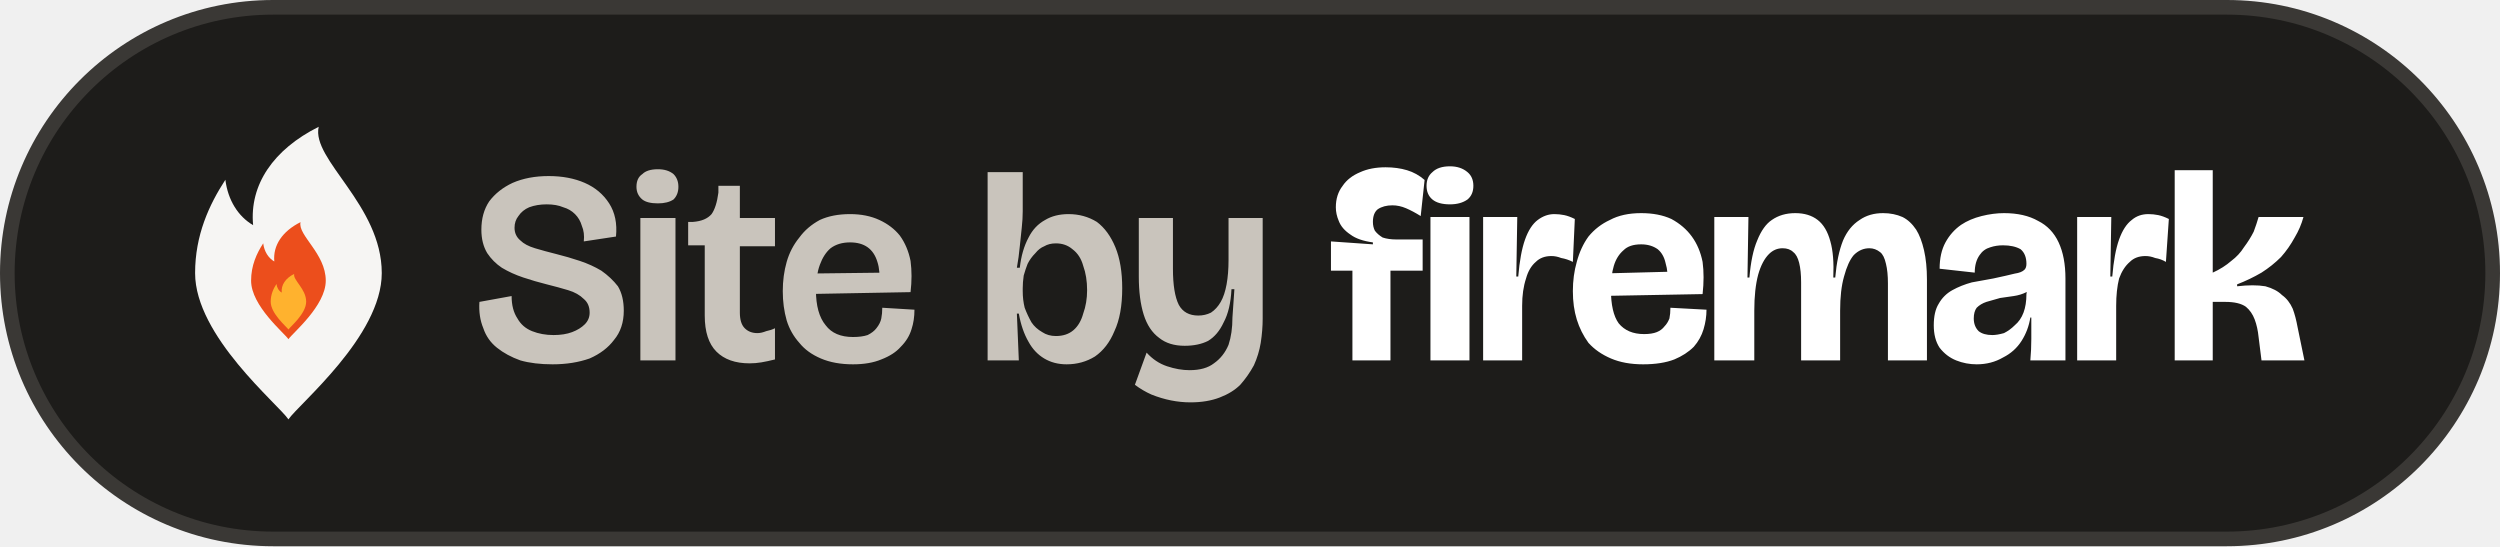
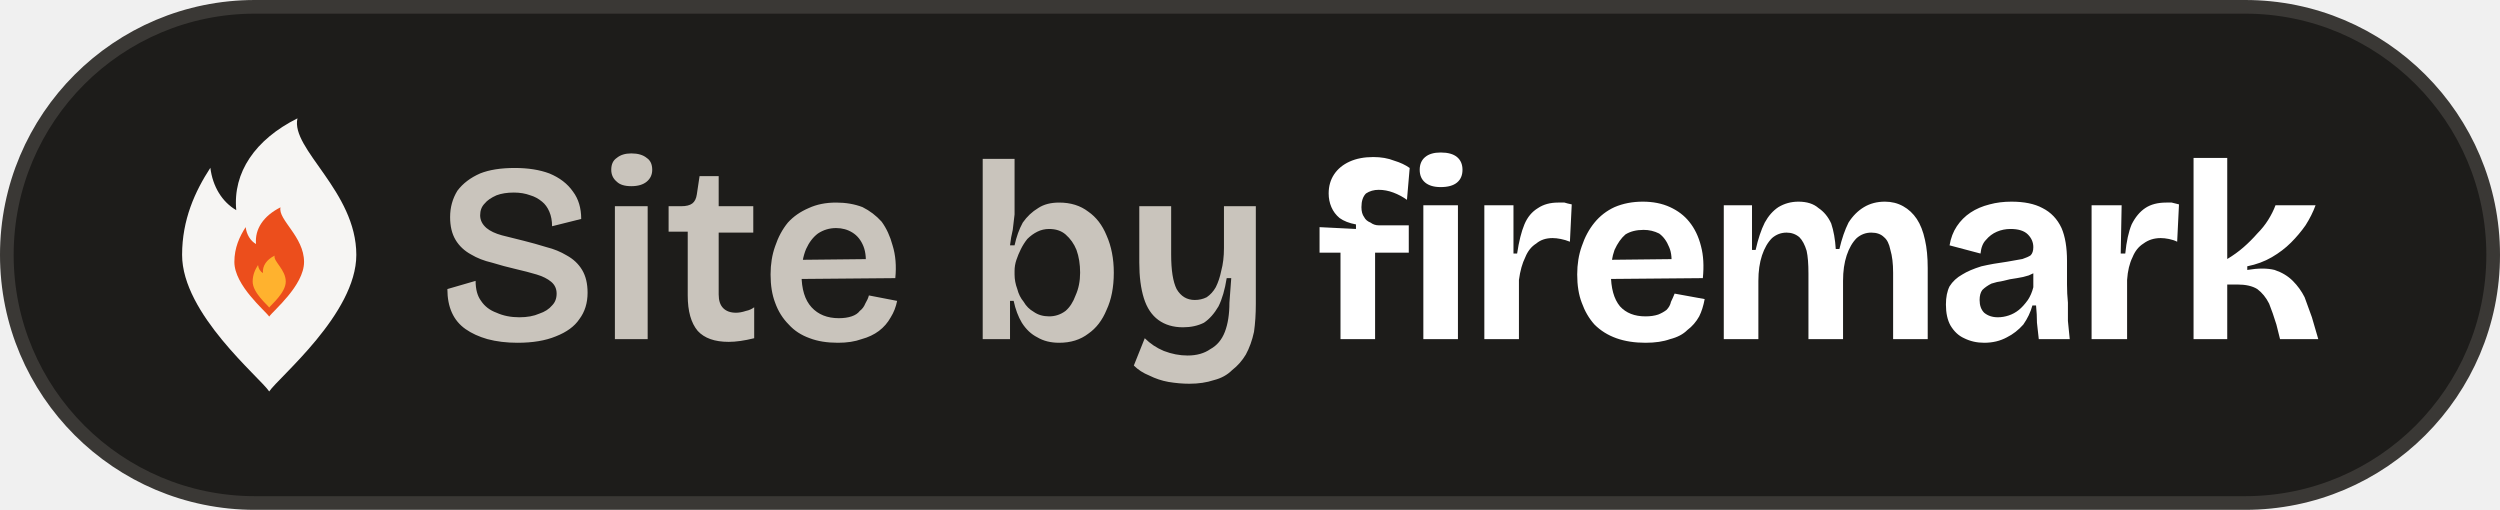
- <svg xmlns="http://www.w3.org/2000/svg" viewBox="0 0 256.3 56" role="img" aria-label="Site by Firemark">
-   <rect x="0.75" y="0.75" width="254.8" height="54.5" rx="27.25" fill="#1D1C1A" stroke="#3A3835" stroke-width="1.5" />
+ <svg xmlns="http://www.w3.org/2000/svg" viewBox="0 0 274.6 56" role="img" aria-label="Site by Firemark">
+   <rect x="0.75" y="0.75" width="273.1" height="54.5" rx="27.25" fill="#1D1C1A" stroke="#3A3835" stroke-width="1.5" />
  <g transform="translate(16.64 12.74) scale(0.2586)">
    <path fill="#F6F5F3" d="M50 117C46 111 13 84 13 59C13 44 18.5 32 25 22C26 30 30 36.5 36 40C34.5 24 44 10 62 1C59 14 87 32 87 59C87 84 54 111 50 117Z" />
    <path fill="#EC4E1C" d="M50 85.2C48.4 82.8 35.2 72 35.2 62C35.2 56 37.4 51.2 40 47.2C40.4 50.4 42 53 44.4 54.4C43.8 48 47.6 42.4 54.8 38.8C53.6 44 64.8 51.2 64.8 62C64.8 72 51.6 82.8 50 85.2Z" />
    <path fill="#FFB22E" d="M50 81.36C49.24 80.22 42.97 75.09 42.97 70.34C42.97 67.49 44.02 65.21 45.25 63.31C45.44 64.83 46.2 66.06 47.34 66.73C47.05 63.69 48.86 61.03 52.28 59.32C51.71 61.79 57.03 65.21 57.03 70.34C57.03 75.09 50.76 80.22 50 81.36Z" />
  </g>
-   <path fill="#C9C4BC" transform="translate(48.35 36.95)" d="M8.3 0.4Q6.4 0.4 5 -0Q3.6 -0.5 2.6 -1.3Q1.6 -2.1 1.2 -3.3Q0.7 -4.5 0.8 -6L4.1 -6.6Q4.1 -5.2 4.7 -4.3Q5.2 -3.4 6.2 -3Q7.2 -2.6 8.4 -2.6Q9.5 -2.6 10.3 -2.9Q11.1 -3.2 11.6 -3.7Q12.1 -4.2 12.1 -4.9Q12.1 -5.8 11.5 -6.3Q10.9 -6.9 9.9 -7.2Q8.9 -7.5 7.7 -7.8Q6.5 -8.1 5.3 -8.5Q4.1 -8.9 3.1 -9.5Q2.2 -10.1 1.6 -11Q1 -12 1 -13.4Q1 -15.1 1.8 -16.3Q2.7 -17.5 4.2 -18.2Q5.8 -18.9 7.9 -18.9Q10 -18.9 11.6 -18.2Q13.2 -17.5 14.1 -16.1Q15 -14.7 14.8 -12.7L11.5 -12.2Q11.6 -13.1 11.3 -13.8Q11.1 -14.5 10.6 -15Q10.1 -15.5 9.4 -15.7Q8.7 -16 7.7 -16Q6.7 -16 5.9 -15.7Q5.2 -15.4 4.8 -14.8Q4.4 -14.3 4.4 -13.6Q4.4 -12.8 5 -12.3Q5.5 -11.8 6.5 -11.5Q7.5 -11.2 8.7 -10.9Q9.9 -10.6 11.1 -10.2Q12.3 -9.8 13.3 -9.2Q14.3 -8.5 15 -7.6Q15.6 -6.6 15.6 -5.1Q15.6 -3.3 14.6 -2.1Q13.7 -0.9 12.1 -0.2Q10.4 0.4 8.3 0.4Z M17.3 0V-14.6H20.9V0ZM19.1 -16.1Q18 -16.1 17.5 -16.5Q16.9 -17 16.9 -17.8Q16.9 -18.7 17.5 -19.1Q18 -19.6 19.1 -19.6Q20.1 -19.6 20.7 -19.1Q21.2 -18.6 21.2 -17.8Q21.2 -17 20.7 -16.5Q20.1 -16.1 19.1 -16.1Z M28.5 0.3Q26.3 0.3 25.1 -0.9Q23.9 -2.1 23.9 -4.6V-11.8H22.2V-14.2H22.7Q24 -14.3 24.6 -15Q25.1 -15.7 25.3 -17.2L25.3 -17.9H27.5V-14.6H31.1V-11.7H27.5V-4.9Q27.5 -3.8 28 -3.3Q28.5 -2.8 29.3 -2.8Q29.7 -2.8 30.2 -3Q30.7 -3.1 31.1 -3.3V-0.1Q30.3 0.1 29.7 0.2Q29.1 0.3 28.5 0.3Z M39.1 0.4Q37.2 0.4 35.8 -0.2Q34.4 -0.8 33.6 -1.8Q32.7 -2.8 32.3 -4.1Q31.9 -5.5 31.9 -7.1Q31.9 -8.7 32.3 -10.1Q32.7 -11.5 33.6 -12.6Q34.4 -13.7 35.7 -14.4Q37 -15 38.8 -15Q40.5 -15 41.8 -14.4Q43.1 -13.8 43.9 -12.8Q44.7 -11.7 45 -10.2Q45.2 -8.7 45 -7L34.1 -6.8V-8.9L42.4 -9L41.8 -7.8Q41.9 -9.2 41.6 -10.1Q41.3 -11.1 40.6 -11.6Q39.9 -12.1 38.8 -12.1Q37.6 -12.1 36.8 -11.5Q36.1 -10.9 35.7 -9.8Q35.3 -8.7 35.3 -7.2Q35.3 -4.8 36.3 -3.6Q37.2 -2.4 39.1 -2.4Q40 -2.4 40.6 -2.6Q41.2 -2.9 41.5 -3.3Q41.9 -3.8 42 -4.3Q42.1 -4.8 42.1 -5.4L45.4 -5.2Q45.4 -4.1 45.1 -3.2Q44.8 -2.2 44 -1.4Q43.3 -0.6 42 -0.1Q40.8 0.4 39.1 0.4Z  M61 0.4Q59.7 0.4 58.7 -0.2Q57.7 -0.8 57.1 -1.9Q56.4 -3.1 56.1 -4.8H55.9L56.1 0H52.9V-5.9V-19.3H56.5V-15.3Q56.5 -14.5 56.4 -13.6Q56.3 -12.7 56.2 -11.7Q56.1 -10.6 55.9 -9.5H56.2Q56.4 -11.3 57.1 -12.6Q57.7 -13.8 58.8 -14.4Q59.8 -15 61.2 -15Q62.8 -15 64.1 -14.2Q65.3 -13.3 66 -11.6Q66.7 -9.9 66.7 -7.4Q66.7 -4.7 65.9 -3Q65.2 -1.3 63.9 -0.4Q62.6 0.4 61 0.4ZM59.9 -2.5Q61 -2.5 61.7 -3.1Q62.4 -3.7 62.7 -4.8Q63.1 -5.9 63.1 -7.2Q63.1 -8.6 62.7 -9.7Q62.4 -10.8 61.6 -11.4Q60.9 -12 59.9 -12Q59.2 -12 58.7 -11.7Q58.2 -11.5 57.8 -11Q57.3 -10.5 57 -9.9Q56.8 -9.4 56.6 -8.7Q56.5 -8 56.5 -7.4V-7.1Q56.5 -6.2 56.7 -5.4Q57 -4.6 57.4 -3.9Q57.8 -3.3 58.5 -2.9Q59.1 -2.5 59.9 -2.5Z M73.7 4.3Q72.7 4.3 71.7 4.1Q70.7 3.9 69.7 3.5Q68.8 3.1 68 2.5L69.2 -0.8Q70.1 0.2 71.3 0.6Q72.5 1 73.6 1Q75.2 1 76.1 0.3Q77.1 -0.4 77.6 -1.6Q78 -2.8 78 -4.4L78.2 -7.3H77.9Q77.8 -5.2 77.1 -3.9Q76.5 -2.6 75.5 -2Q74.5 -1.5 73.1 -1.5Q71.5 -1.5 70.5 -2.3Q69.4 -3.1 68.9 -4.7Q68.4 -6.3 68.4 -8.6V-14.6H71.9V-9.4Q71.9 -6.9 72.5 -5.7Q73.1 -4.6 74.5 -4.6Q75.2 -4.6 75.8 -4.9Q76.4 -5.3 76.8 -6Q77.2 -6.7 77.4 -7.8Q77.6 -8.9 77.6 -10.3V-14.6H81.1V-4.3Q81.1 -3.1 80.9 -1.8Q80.7 -0.6 80.2 0.5Q79.6 1.6 78.8 2.5Q78 3.3 76.7 3.8Q75.4 4.3 73.7 4.3Z" />
-   <path fill="#FFFFFF" transform="translate(136.15 36.95)" d="M2.5 0V-9.2H0.3V-12.2L4.6 -11.9V-12.1Q3.1 -12.3 2.3 -12.9Q1.4 -13.5 1.1 -14.3Q0.8 -15 0.8 -15.7Q0.8 -17 1.5 -17.9Q2.1 -18.8 3.3 -19.3Q4.4 -19.8 5.9 -19.8Q7.1 -19.8 8.1 -19.5Q9.1 -19.2 9.9 -18.5L9.5 -14.8Q8.7 -15.3 8 -15.6Q7.3 -15.9 6.6 -15.9Q5.7 -15.9 5.1 -15.5Q4.6 -15.1 4.6 -14.2Q4.6 -13.7 4.8 -13.3Q5.1 -12.9 5.6 -12.6Q6.2 -12.4 7 -12.4H9.7V-9.2H6.4V0Z M10.5 0V-14.7H14.5V0ZM12.5 -16Q11.3 -16 10.7 -16.5Q10.1 -17 10.1 -17.9Q10.1 -18.8 10.7 -19.3Q11.3 -19.9 12.5 -19.9Q13.6 -19.9 14.3 -19.3Q14.9 -18.8 14.9 -17.9Q14.9 -17 14.3 -16.5Q13.6 -16 12.5 -16Z M15.9 0V-7.7L15.9 -14.7H19.4L19.3 -8.6H19.5Q19.7 -11 20.2 -12.4Q20.7 -13.8 21.5 -14.4Q22.3 -15 23.2 -15Q23.7 -15 24.2 -14.9Q24.7 -14.8 25.3 -14.5L25.1 -10.1Q24.5 -10.4 23.9 -10.5Q23.4 -10.7 22.9 -10.7Q21.9 -10.7 21.3 -10.1Q20.6 -9.5 20.3 -8.4Q19.9 -7.2 19.9 -5.6V0Z M32.3 0.4Q30.4 0.4 29 -0.2Q27.6 -0.8 26.7 -1.8Q25.9 -2.9 25.5 -4.2Q25.1 -5.5 25.1 -7.1Q25.1 -8.7 25.5 -10.1Q25.9 -11.6 26.7 -12.7Q27.6 -13.8 28.9 -14.4Q30.2 -15.1 32.1 -15.1Q33.9 -15.1 35.2 -14.5Q36.5 -13.8 37.3 -12.7Q38.1 -11.6 38.4 -10.1Q38.6 -8.6 38.4 -6.8L27.6 -6.6V-8.9L35.3 -9.1L34.8 -7.8Q34.9 -9 34.6 -10Q34.4 -10.9 33.8 -11.4Q33.1 -11.9 32.1 -11.9Q30.9 -11.9 30.3 -11.3Q29.6 -10.7 29.3 -9.7Q29 -8.7 29 -7.3Q29 -4.9 29.8 -3.8Q30.7 -2.7 32.4 -2.7Q33.2 -2.7 33.7 -2.9Q34.2 -3.1 34.5 -3.5Q34.8 -3.8 35 -4.3Q35.1 -4.8 35.1 -5.4L38.8 -5.2Q38.8 -4.2 38.5 -3.2Q38.2 -2.2 37.5 -1.4Q36.7 -0.6 35.5 -0.1Q34.2 0.4 32.3 0.4Z M39.6 0V-7.8L39.6 -14.7H43.1L43 -8.5H43.2Q43.4 -10.9 44 -12.3Q44.6 -13.8 45.5 -14.4Q46.5 -15.1 47.9 -15.1Q49.3 -15.1 50.2 -14.4Q51.1 -13.7 51.5 -12.2Q51.9 -10.8 51.8 -8.5H52Q52.2 -10.8 52.8 -12.3Q53.4 -13.7 54.5 -14.4Q55.5 -15.1 56.9 -15.1Q58 -15.1 58.9 -14.7Q59.7 -14.3 60.3 -13.4Q60.8 -12.6 61.1 -11.3Q61.4 -10 61.4 -8.3V0H57.4V-7.9Q57.4 -9.1 57.2 -9.9Q57 -10.8 56.6 -11.1Q56.1 -11.5 55.5 -11.5Q54.6 -11.5 53.9 -10.8Q53.3 -10.1 52.9 -8.6Q52.5 -7.2 52.5 -5.1V0H48.5V-8Q48.5 -9.2 48.3 -10Q48.1 -10.8 47.7 -11.1Q47.3 -11.5 46.6 -11.5Q45.8 -11.5 45.2 -10.9Q44.5 -10.2 44.1 -8.8Q43.7 -7.3 43.7 -5.1V0Z M66.5 0.4Q65.4 0.4 64.4 -0Q63.4 -0.4 62.7 -1.3Q62.1 -2.2 62.1 -3.6Q62.1 -5 62.6 -5.8Q63.1 -6.7 64 -7.2Q64.9 -7.7 66 -8Q67.1 -8.2 68.2 -8.4Q69.6 -8.7 70.4 -8.9Q71.1 -9 71.4 -9.3Q71.6 -9.5 71.6 -9.9Q71.6 -10.9 71 -11.4Q70.3 -11.8 69.2 -11.8Q68.5 -11.8 67.9 -11.6Q67.2 -11.4 66.8 -10.8Q66.3 -10.1 66.3 -9L62.7 -9.4Q62.7 -11 63.3 -12.1Q63.9 -13.2 64.9 -13.9Q65.8 -14.5 67 -14.8Q68.2 -15.1 69.3 -15.1Q71.4 -15.1 72.8 -14.3Q74.2 -13.6 74.9 -12.1Q75.6 -10.6 75.6 -8.4V-5.8Q75.6 -4.8 75.6 -3.8Q75.6 -2.9 75.6 -1.9Q75.6 -1 75.6 0H72Q72.1 -1.1 72.1 -2.2Q72.1 -3.2 72.1 -4.4H72Q71.8 -3.1 71.1 -2Q70.4 -0.9 69.2 -0.3Q68 0.4 66.5 0.4ZM68.1 -2.6Q68.6 -2.6 69.3 -2.8Q69.9 -3.1 70.4 -3.6Q71 -4.1 71.3 -4.9Q71.6 -5.7 71.6 -6.8L71.7 -7.4L72.4 -7.6Q72.2 -7.2 71.6 -7Q71 -6.7 70.3 -6.6Q69.6 -6.5 68.9 -6.4Q68.2 -6.2 67.5 -6Q66.9 -5.8 66.5 -5.4Q66.2 -5 66.2 -4.3Q66.2 -3.5 66.7 -3Q67.2 -2.6 68.1 -2.6Z M76.8 0V-7.7L76.8 -14.7H80.3L80.2 -8.6H80.4Q80.6 -11 81.1 -12.4Q81.6 -13.8 82.4 -14.4Q83.1 -15 84.1 -15Q84.6 -15 85.1 -14.9Q85.6 -14.8 86.2 -14.5L85.9 -10.1Q85.4 -10.4 84.8 -10.5Q84.3 -10.7 83.8 -10.7Q82.8 -10.7 82.2 -10.1Q81.5 -9.5 81.1 -8.4Q80.8 -7.2 80.8 -5.6V0Z M86.8 0V-19.5H90.7V-9Q91.8 -9.5 92.6 -10.2Q93.4 -10.8 93.9 -11.6Q94.5 -12.4 94.9 -13.2Q95.2 -14 95.4 -14.7H100Q99.7 -13.6 99.1 -12.6Q98.5 -11.5 97.7 -10.6Q96.8 -9.7 95.7 -9Q94.5 -8.3 93.2 -7.8V-7.6Q94.9 -7.8 96.1 -7.6Q97.2 -7.3 97.8 -6.7Q98.5 -6.2 98.9 -5.3Q99.2 -4.5 99.4 -3.4L100.1 0H95.7L95.4 -2.4Q95.3 -3.4 95 -4.2Q94.7 -5 94.1 -5.5Q93.4 -6 92 -6H90.7V0Z" />
+   <path fill="#C9C4BC" transform="translate(47.84 37.25)" d="M9 0.4Q7.2 0.4 5.7 0Q4.3 -0.4 3.3 -1.1Q2.3 -1.8 1.8 -2.9Q1.3 -4 1.3 -5.5L4.4 -6.4Q4.4 -5 5 -4.2Q5.6 -3.3 6.7 -2.9Q7.8 -2.4 9.2 -2.4Q10.5 -2.4 11.4 -2.8Q12.3 -3.1 12.8 -3.7Q13.3 -4.2 13.3 -5Q13.3 -5.8 12.7 -6.3Q12.1 -6.8 11.1 -7.1Q10.1 -7.4 8.8 -7.7Q7.5 -8 6.2 -8.4Q4.9 -8.7 3.9 -9.3Q2.8 -9.9 2.2 -10.9Q1.6 -11.9 1.6 -13.4Q1.6 -15 2.4 -16.3Q3.3 -17.5 4.9 -18.2Q6.4 -18.8 8.7 -18.8Q10.9 -18.8 12.5 -18.2Q14.2 -17.5 15.1 -16.2Q16 -15 16 -13.2L12.8 -12.4Q12.8 -13.3 12.5 -14Q12.2 -14.7 11.7 -15.1Q11.1 -15.6 10.4 -15.8Q9.6 -16.1 8.6 -16.1Q7.5 -16.1 6.7 -15.8Q5.8 -15.4 5.4 -14.9Q4.9 -14.4 4.9 -13.6Q4.9 -12.8 5.6 -12.2Q6.2 -11.7 7.3 -11.4Q8.5 -11.1 9.7 -10.8Q10.9 -10.5 12.2 -10.1Q13.4 -9.8 14.4 -9.2Q15.5 -8.6 16.1 -7.6Q16.7 -6.6 16.7 -5.1Q16.7 -3.4 15.8 -2.2Q15 -1 13.2 -0.3Q11.5 0.4 9 0.4Z M19.7 0V-14.6H23.3V0ZM21.5 -16.8Q20.4 -16.8 19.9 -17.3Q19.3 -17.8 19.3 -18.6Q19.3 -19.5 19.9 -19.9Q20.5 -20.4 21.5 -20.4Q22.6 -20.4 23.2 -19.9Q23.8 -19.5 23.8 -18.6Q23.8 -17.8 23.2 -17.3Q22.6 -16.8 21.5 -16.8Z M32.2 0.3Q29.9 0.3 28.8 -0.9Q27.7 -2.2 27.7 -4.8V-11.8H25.6L25.6 -14.6H27Q27.8 -14.6 28.2 -14.9Q28.6 -15.2 28.7 -15.9L29 -17.9H31.1V-14.6H34.9V-11.7H31.1V-4.9Q31.1 -3.9 31.6 -3.4Q32.1 -2.9 33 -2.9Q33.5 -2.9 34.1 -3.1Q34.6 -3.2 35 -3.5V-0.1Q34.2 0.1 33.5 0.2Q32.8 0.3 32.2 0.3Z M44.2 0.4Q42.4 0.4 41.1 -0.1Q39.7 -0.6 38.8 -1.6Q37.8 -2.6 37.3 -4Q36.8 -5.3 36.8 -7.1Q36.8 -8.8 37.3 -10.2Q37.8 -11.7 38.7 -12.8Q39.6 -13.8 41 -14.4Q42.3 -15 44 -15Q45.6 -15 46.9 -14.5Q48.1 -13.9 49 -12.9Q49.8 -11.8 50.2 -10.3Q50.7 -8.7 50.5 -6.7L39.1 -6.6V-8.7L48.4 -8.8L47.2 -7.6Q47.4 -9.2 47 -10.2Q46.6 -11.2 45.8 -11.7Q45 -12.2 44 -12.2Q42.9 -12.2 42 -11.6Q41.2 -11 40.7 -9.9Q40.2 -8.7 40.2 -7.1Q40.2 -4.7 41.3 -3.5Q42.4 -2.3 44.3 -2.3Q45.1 -2.3 45.7 -2.5Q46.3 -2.7 46.6 -3.1Q47 -3.4 47.2 -3.9Q47.5 -4.4 47.6 -4.8L50.7 -4.2Q50.5 -3.2 50 -2.4Q49.5 -1.5 48.7 -0.9Q47.9 -0.3 46.8 0Q45.7 0.4 44.2 0.4Z  M68.5 0.4Q67.1 0.4 66.1 -0.2Q65.1 -0.7 64.4 -1.8Q63.8 -2.8 63.5 -4.2H63.1L63.1 0H60.1V-7V-19.8H63.6V-15.2Q63.6 -14.5 63.6 -13.7Q63.5 -12.9 63.4 -12Q63.2 -11.2 63.1 -10.3H63.6Q63.9 -11.7 64.5 -12.8Q65.2 -13.8 66.2 -14.4Q67.1 -15 68.5 -15Q70.4 -15 71.7 -14Q73 -13.1 73.7 -11.4Q74.5 -9.6 74.5 -7.3Q74.5 -4.9 73.7 -3.2Q73 -1.5 71.7 -0.6Q70.4 0.4 68.5 0.4ZM67.4 -2.5Q68.4 -2.5 69.2 -3.1Q69.9 -3.7 70.3 -4.8Q70.8 -5.9 70.8 -7.3Q70.8 -8.7 70.4 -9.8Q70 -10.8 69.2 -11.5Q68.5 -12.1 67.4 -12.1Q66.7 -12.1 66.1 -11.8Q65.5 -11.5 65 -11Q64.6 -10.5 64.3 -9.9Q64 -9.3 63.8 -8.7Q63.6 -8.1 63.6 -7.5V-7.1Q63.6 -6.3 63.9 -5.5Q64.1 -4.7 64.6 -4.1Q65 -3.4 65.7 -3Q66.4 -2.5 67.4 -2.5Z M82.8 4.9Q81.7 4.9 80.5 4.7Q79.4 4.5 78.4 4Q77.4 3.6 76.7 2.9L77.9 -0.1Q78.8 0.8 80 1.3Q81.3 1.8 82.6 1.8Q84.1 1.8 85.1 1.1Q86.2 0.5 86.7 -0.8Q87.2 -2.1 87.2 -4L87.4 -6.7H86.9Q86.6 -4.8 86 -3.6Q85.3 -2.4 84.4 -1.8Q83.4 -1.3 82.1 -1.3Q80.5 -1.3 79.4 -2.1Q78.3 -2.9 77.8 -4.5Q77.3 -6.1 77.3 -8.4V-14.6H80.8V-9.3Q80.8 -6.7 81.4 -5.5Q82.1 -4.3 83.4 -4.3Q84.1 -4.3 84.7 -4.6Q85.3 -5 85.7 -5.7Q86.1 -6.5 86.3 -7.5Q86.6 -8.6 86.6 -10V-14.6H90.1V-3.9Q90.1 -2.2 89.9 -0.8Q89.6 0.6 89 1.7Q88.4 2.7 87.5 3.4Q86.7 4.2 85.5 4.5Q84.3 4.9 82.8 4.9Z" />
+   <path fill="#FFFFFF" transform="translate(144.34 37.25)" d="M2.9 0V-9.5H0.6V-12.3L4.6 -12.1V-12.6Q3.5 -12.8 2.8 -13.3Q2.2 -13.8 1.9 -14.5Q1.6 -15.2 1.6 -16Q1.6 -17.2 2.2 -18.1Q2.8 -19 3.9 -19.5Q5 -20 6.5 -20Q7.8 -20 8.8 -19.6Q9.8 -19.3 10.5 -18.8L10.2 -15.3Q9.5 -15.8 8.7 -16.1Q7.9 -16.4 7.1 -16.4Q6.3 -16.4 5.7 -16Q5.2 -15.5 5.2 -14.5Q5.2 -13.8 5.5 -13.4Q5.7 -13 6.2 -12.8Q6.6 -12.5 7.1 -12.5H10.4V-9.5H6.7V0Z M12 0V-14.7H15.8V0ZM13.9 -16.7Q12.8 -16.7 12.2 -17.2Q11.6 -17.7 11.6 -18.6Q11.6 -19.5 12.2 -20Q12.8 -20.5 13.9 -20.5Q15.1 -20.5 15.7 -20Q16.3 -19.5 16.3 -18.6Q16.3 -17.7 15.7 -17.2Q15.1 -16.7 13.9 -16.7Z M18.7 0V-7.3V-14.7H21.9L21.9 -9.4H22.3Q22.6 -11.4 23.1 -12.6Q23.6 -13.8 24.6 -14.4Q25.5 -15 26.8 -15Q27.1 -15 27.5 -15Q27.8 -14.9 28.3 -14.8L28.1 -10.7Q27.6 -10.9 27.1 -11Q26.6 -11.1 26.2 -11.1Q25.1 -11.1 24.4 -10.5Q23.6 -10 23.2 -9Q22.7 -8 22.5 -6.5V0Z M36.4 0.4Q34.6 0.4 33.2 -0.1Q31.8 -0.6 30.8 -1.6Q29.9 -2.6 29.4 -4Q28.9 -5.3 28.9 -7.1Q28.9 -8.8 29.4 -10.2Q29.9 -11.7 30.8 -12.8Q31.7 -13.9 33 -14.5Q34.4 -15.1 36.1 -15.1Q37.8 -15.1 39.1 -14.5Q40.4 -13.9 41.2 -12.9Q42.1 -11.8 42.5 -10.2Q42.9 -8.7 42.7 -6.7L31.4 -6.6V-8.7L40.4 -8.8L39.2 -7.7Q39.4 -9.2 39 -10.1Q38.6 -11.1 37.9 -11.6Q37.1 -12 36.2 -12Q35 -12 34.2 -11.5Q33.5 -10.9 33 -9.8Q32.6 -8.7 32.6 -7.2Q32.6 -4.8 33.6 -3.6Q34.6 -2.5 36.4 -2.5Q37.2 -2.5 37.8 -2.7Q38.3 -2.9 38.7 -3.2Q39.1 -3.6 39.2 -4.1Q39.4 -4.5 39.6 -5L42.9 -4.4Q42.7 -3.3 42.3 -2.5Q41.8 -1.6 41 -1Q40.3 -0.3 39.1 0Q38 0.4 36.4 0.4Z M45 0V-9V-14.7H48.1L48.1 -9.8H48.5Q48.9 -11.6 49.5 -12.8Q50.1 -13.9 51 -14.5Q52 -15.1 53.2 -15.1Q54.6 -15.1 55.4 -14.4Q56.3 -13.8 56.8 -12.7Q57.2 -11.5 57.3 -9.9H57.7Q58.1 -11.6 58.7 -12.8Q59.4 -13.9 60.4 -14.5Q61.4 -15.1 62.7 -15.1Q63.8 -15.1 64.7 -14.6Q65.6 -14.1 66.2 -13.2Q66.8 -12.3 67.1 -10.9Q67.4 -9.6 67.4 -7.8V0H63.6V-7.3Q63.6 -8.8 63.3 -9.8Q63.1 -10.8 62.6 -11.2Q62.1 -11.7 61.2 -11.7Q60.3 -11.7 59.6 -11.1Q58.9 -10.4 58.5 -9.2Q58.1 -8 58.1 -6.4V0H54.3V-7.2Q54.3 -8.8 54.1 -9.7Q53.8 -10.7 53.3 -11.2Q52.7 -11.7 51.9 -11.7Q51 -11.7 50.3 -11.1Q49.6 -10.4 49.2 -9.2Q48.8 -8 48.8 -6.4V0Z M73.6 0.4Q72.4 0.4 71.4 -0.1Q70.5 -0.5 69.9 -1.5Q69.4 -2.4 69.4 -3.8Q69.4 -5 69.8 -5.8Q70.3 -6.6 71.2 -7.1Q72 -7.6 73.3 -8Q74.6 -8.3 76.1 -8.5Q77.2 -8.7 77.8 -8.8Q78.4 -9 78.7 -9.2Q79 -9.5 79 -10.1Q79 -10.9 78.4 -11.5Q77.8 -12.1 76.5 -12.1Q75.7 -12.1 75 -11.8Q74.3 -11.5 73.8 -10.9Q73.3 -10.4 73.2 -9.4L69.8 -10.3Q70 -11.5 70.6 -12.4Q71.2 -13.3 72.1 -13.9Q73 -14.5 74.2 -14.8Q75.3 -15.1 76.6 -15.1Q78.7 -15.1 80 -14.4Q81.4 -13.7 82.1 -12.2Q82.7 -10.8 82.7 -8.6V-6Q82.7 -5 82.8 -4Q82.8 -3 82.8 -2Q82.9 -1 83 0H79.6Q79.5 -0.8 79.4 -1.8Q79.4 -2.7 79.3 -3.7H78.9Q78.6 -2.6 77.9 -1.6Q77.1 -0.7 76.1 -0.2Q75 0.4 73.6 0.4ZM75.1 -2.4Q75.7 -2.4 76.3 -2.6Q76.9 -2.8 77.4 -3.2Q77.9 -3.6 78.4 -4.3Q78.8 -4.9 79 -5.7L79 -7.7L79.7 -7.6Q79.2 -7.3 78.5 -7Q77.9 -6.8 77.2 -6.7Q76.4 -6.6 75.7 -6.4Q75 -6.3 74.4 -6.1Q73.8 -5.8 73.4 -5.4Q73.1 -5 73.1 -4.3Q73.1 -3.4 73.6 -2.9Q74.2 -2.4 75.1 -2.4Z M85.4 0V-7.3V-14.7H88.7L88.6 -9.4H89.1Q89.3 -11.4 89.8 -12.6Q90.4 -13.8 91.3 -14.4Q92.2 -15 93.6 -15Q93.9 -15 94.2 -15Q94.6 -14.9 95 -14.8L94.8 -10.7Q94.4 -10.9 93.9 -11Q93.4 -11.1 93 -11.1Q91.9 -11.1 91.1 -10.5Q90.3 -10 89.9 -9Q89.4 -8 89.3 -6.5V0Z M96.6 0V-19.9H100.3V-8.8Q101.3 -9.4 102.1 -10.1Q102.9 -10.8 103.6 -11.6Q104.3 -12.3 104.8 -13.1Q105.3 -13.9 105.6 -14.7H110Q109.6 -13.6 108.9 -12.5Q108.2 -11.5 107.3 -10.6Q106.4 -9.7 105.2 -9Q104 -8.3 102.5 -8V-7.6Q104.3 -7.9 105.5 -7.6Q106.7 -7.2 107.5 -6.4Q108.3 -5.6 108.8 -4.6Q109.2 -3.5 109.6 -2.4L110.3 0H106.1L105.7 -1.6Q105.3 -2.9 104.9 -3.9Q104.4 -4.9 103.6 -5.5Q102.8 -6 101.4 -6H100.3V0Z" />
</svg>
